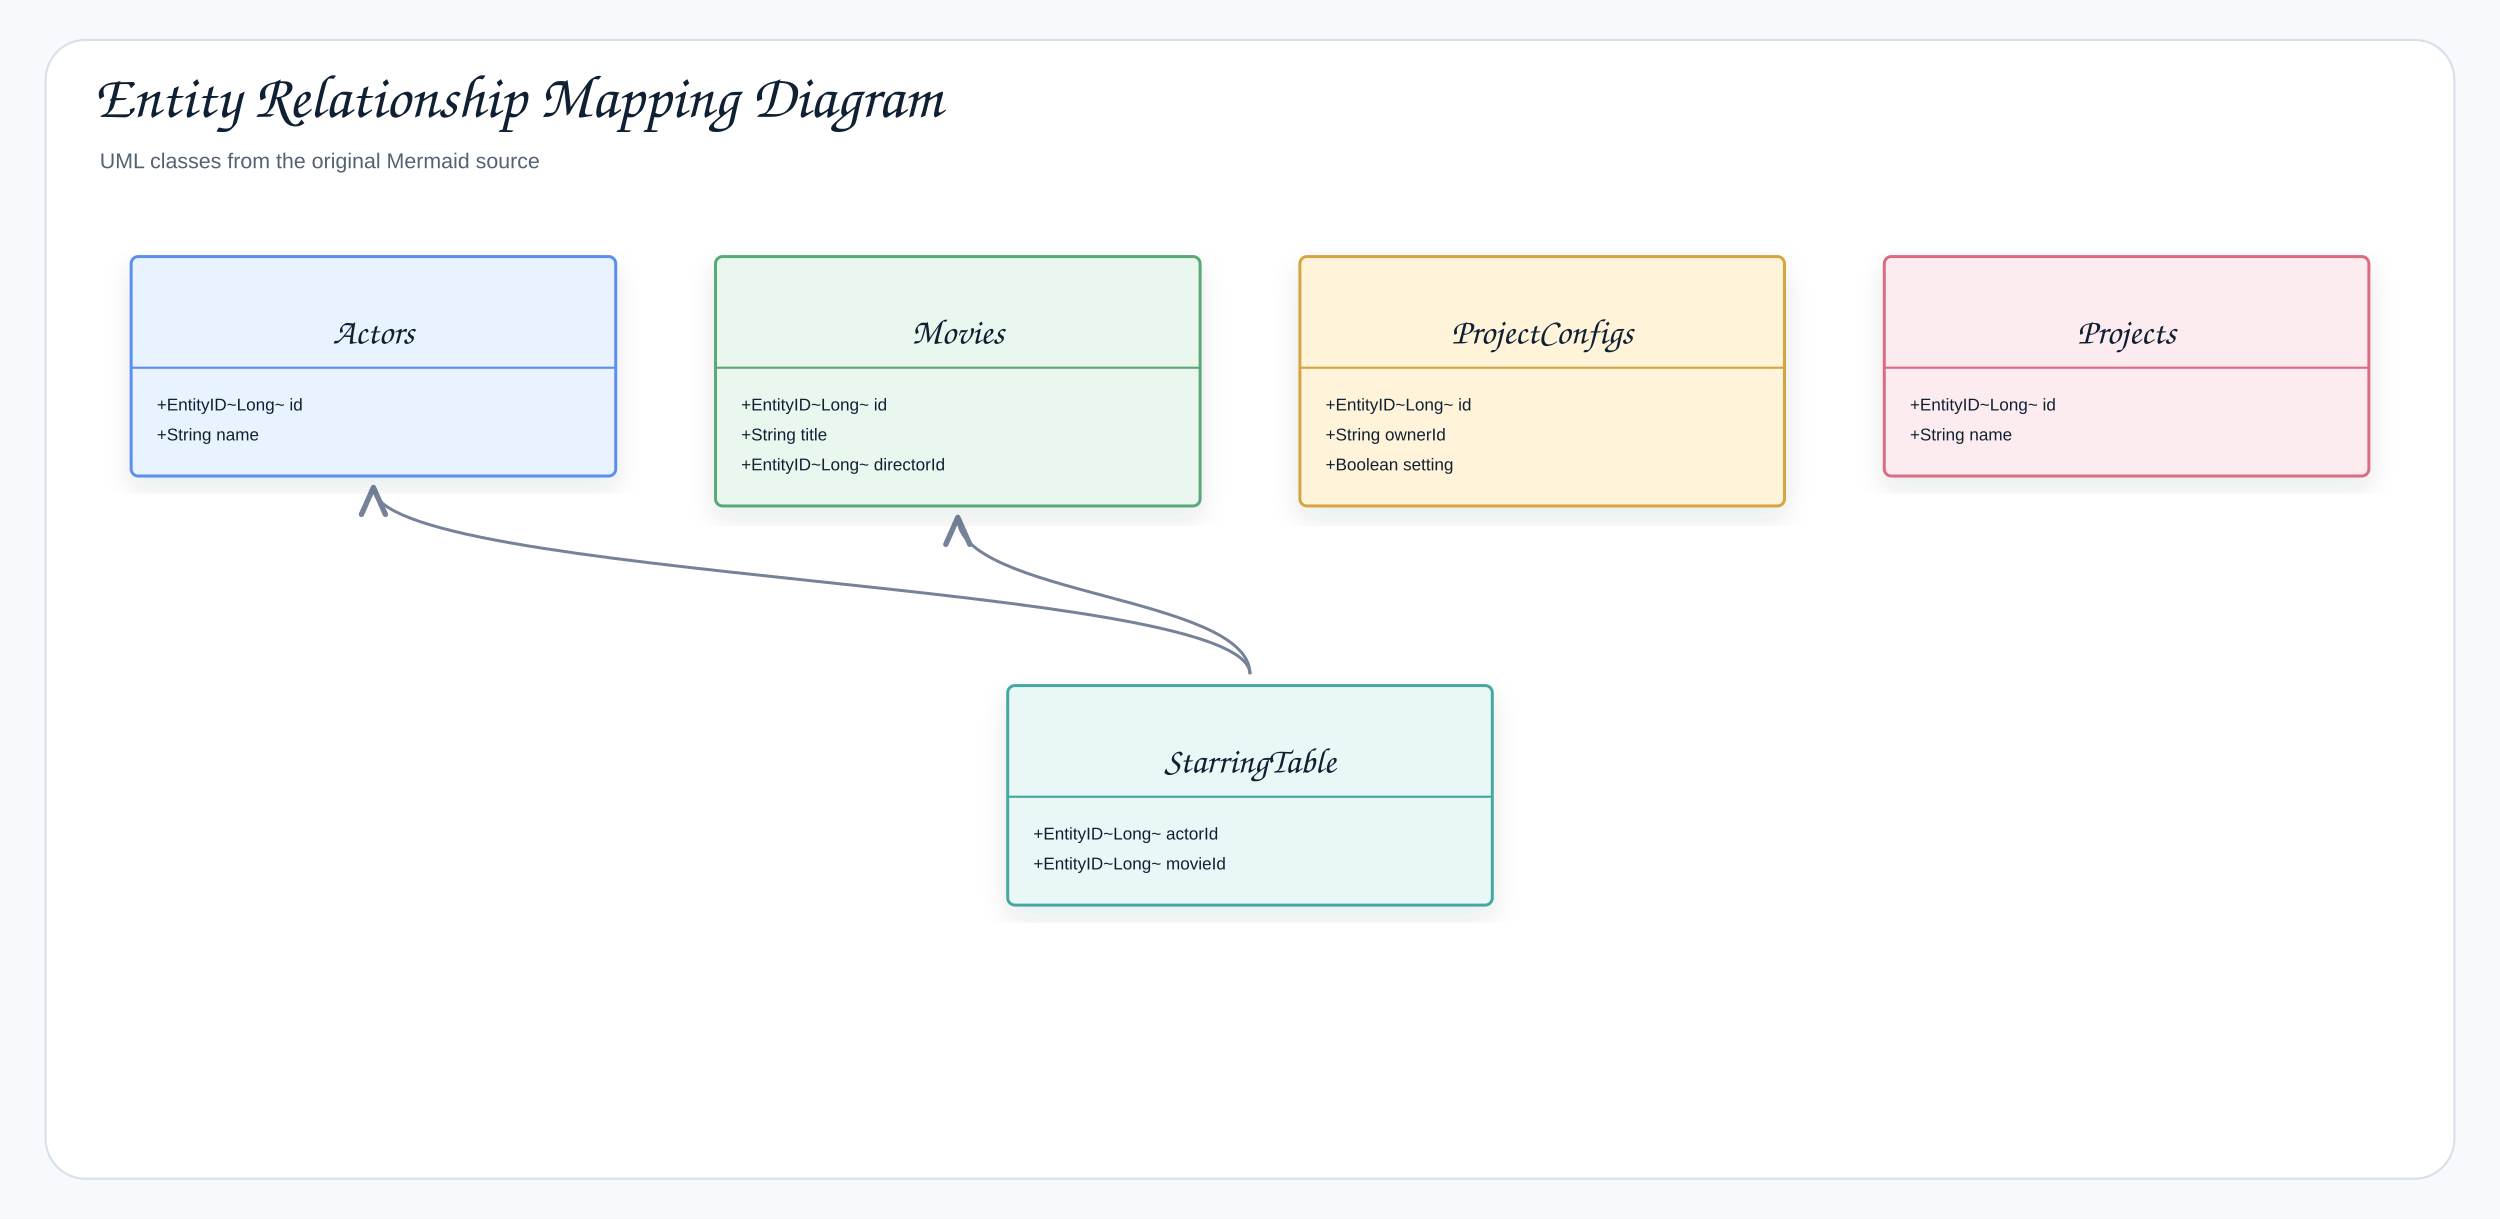
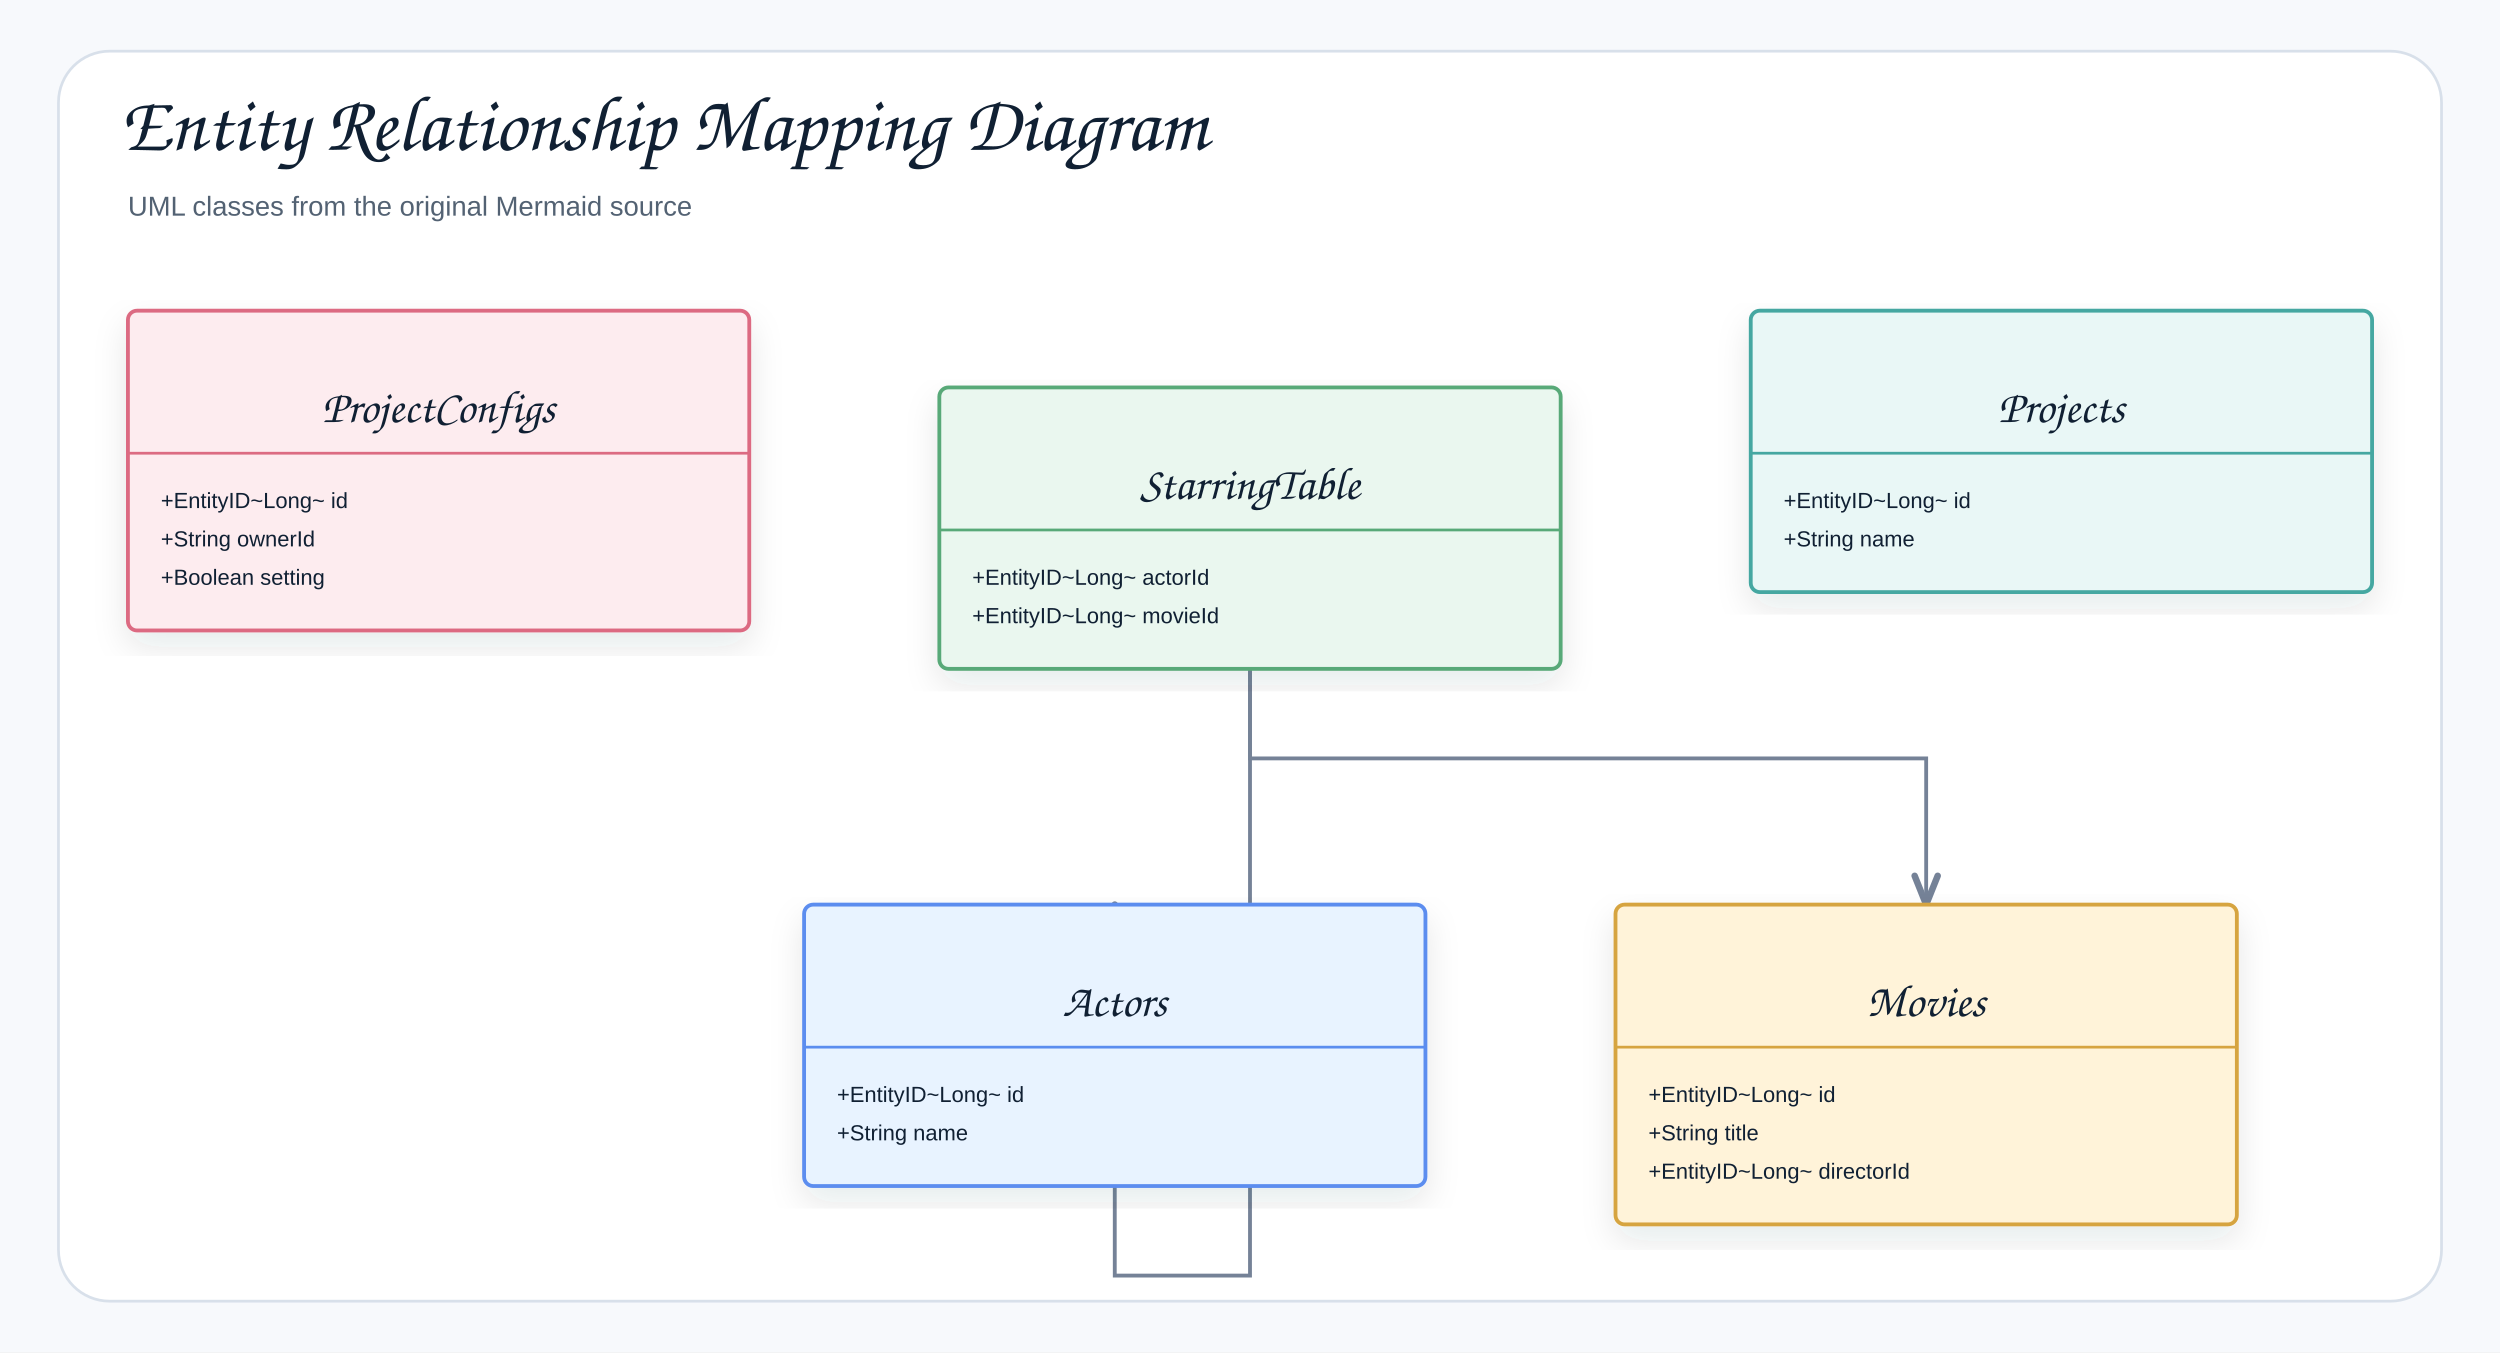
- <svg xmlns="http://www.w3.org/2000/svg" width="1754" height="855" viewBox="0 0 1754 855" role="img" aria-label="Entity Relationship Mapping Diagram">
+ <svg xmlns="http://www.w3.org/2000/svg" width="1368" height="740" viewBox="0 0 1368 740" role="img" aria-label="Entity Relationship Mapping Diagram">
  <defs>
    <filter id="shadow" x="-8%" y="-8%" width="116%" height="116%">
      <feDropShadow dx="0" dy="8" stdDeviation="9" flood-color="#1f2937" flood-opacity="0.10" />
    </filter>
-     <marker id="openArrow" markerWidth="12" markerHeight="10" refX="10" refY="5" orient="auto" markerUnits="strokeWidth">
-       <path d="M 1 1 L 10 5 L 1 9" fill="none" stroke="#758297" stroke-width="1.8" stroke-linecap="round" stroke-linejoin="round" />
+     <marker id="openArrow" markerWidth="10" markerHeight="8" refX="8.5" refY="4" orient="auto" markerUnits="strokeWidth">
+       <path d="M 1 1 L 8.5 4 L 1 7" fill="none" stroke="#758297" stroke-width="1.7" stroke-linecap="round" stroke-linejoin="round" />
    </marker>
-     <marker id="inherit" markerWidth="14" markerHeight="12" refX="12" refY="6" orient="auto" markerUnits="strokeWidth">
-       <path d="M 0 1 L 12 6 L 0 11 Z" fill="#ffffff" stroke="#758297" stroke-width="1.8" />
+     <marker id="inherit" markerWidth="11" markerHeight="10" refX="9.5" refY="5" orient="auto" markerUnits="strokeWidth">
+       <path d="M 0.5 1 L 9.5 5 L 0.5 9 Z" fill="#ffffff" stroke="#758297" stroke-width="1.7" />
    </marker>
    <style>
    .canvas{fill:#f7f9fc}.frame{fill:#fff;stroke:#d8e0ea;stroke-width:1.5}
    .title{font-family:"Architects Daughter","Comic Sans MS","Comic Sans",cursive;font-size:43px;font-weight:400;fill:#102033}
    .subtitle{font-family:"Comic Sans MS","Comic Sans","Comic Neue",Arial,sans-serif;font-size:15px;font-weight:400;fill:#536273}
    .label{font-family:"Architects Daughter","Comic Sans MS","Comic Sans",cursive;font-size:25px;font-weight:400;fill:#102033}
    .smallLabel{font-family:"Architects Daughter","Comic Sans MS","Comic Sans",cursive;font-size:21px;font-weight:400;fill:#102033}
    .mono{font-family:"Comic Sans MS","Comic Sans","Comic Neue",Arial,sans-serif;font-size:12px;font-weight:400;fill:#102033}
    .small{font-family:"Comic Sans MS","Comic Sans","Comic Neue",Arial,sans-serif;font-size:12px;font-weight:400;fill:#536273}
    .strong{font-family:"Comic Sans MS","Comic Sans","Comic Neue",Arial,sans-serif;font-size:13px;font-weight:400;fill:#102033}
    .card{stroke-width:2.1;filter:url(#shadow)}.compartment{stroke-width:1.5;fill:none}
    .line{stroke:#758297;stroke-width:2.1;fill:none;marker-end:url(#openArrow)}
    .plainLine{stroke:#758297;stroke-width:2.1;fill:none}
    .dashed{stroke:#758297;stroke-width:2.1;stroke-dasharray:7 6;fill:none;marker-end:url(#openArrow)}
    .inheritLine{stroke:#758297;stroke-width:2.2;fill:none;marker-end:url(#inherit)}
    .implLine{stroke:#758297;stroke-width:2.2;stroke-dasharray:8 7;fill:none;marker-end:url(#inherit)}
  </style>
  </defs>
-   <rect class="canvas" width="1754" height="855" />
-   <rect class="frame" x="32" y="28" width="1690" height="799" rx="28" />
+   <rect class="canvas" width="1368" height="740" />
+   <rect class="frame" x="32" y="28" width="1304" height="684" rx="28" />
  <text class="title" x="66" y="82">Entity Relationship Mapping Diagram</text>
  <text class="subtitle" x="70" y="118">UML classes from the original Mermaid source</text>
-   <path class="line" d="M877 473 C877 418 672 418 672 363" />
-   <path class="line" d="M877 473 C877 407.5 262 407.5 262 342" />
-   <g transform="translate(92,180)">
+   <path class="line" d="M684 366 L684 415 L1054 415 L1054 495" />
+   <path class="line" d="M684 366 L684 698 L610 698 L610 495" />
+   <g transform="translate(440,495)">
    <rect class="card" x="0" y="0" width="340" height="154" rx="5" fill="#E8F3FF" stroke="#5B8DEF" />
    <line class="compartment" x1="0" y1="78" x2="340" y2="78" stroke="#5B8DEF" />
    <text class="small" x="170" y="26" text-anchor="middle" />
    <text class="label" x="170" y="61" text-anchor="middle">Actors</text>
    <text class="mono" x="18" y="108">+EntityID~Long~ id</text>
    <text class="mono" x="18" y="129">+String name</text>
  </g>
-   <g transform="translate(502,180)">
-     <rect class="card" x="0" y="0" width="340" height="175" rx="5" fill="#EAF7EF" stroke="#58A978" />
+   <g transform="translate(514,212)">
+     <rect class="card" x="0" y="0" width="340" height="154" rx="5" fill="#EAF7EF" stroke="#58A978" />
    <line class="compartment" x1="0" y1="78" x2="340" y2="78" stroke="#58A978" />
+     <text class="small" x="170" y="26" text-anchor="middle" />
+     <text class="label" x="170" y="61" text-anchor="middle">StarringTable</text>
+     <text class="mono" x="18" y="108">+EntityID~Long~ actorId</text>
+     <text class="mono" x="18" y="129">+EntityID~Long~ movieId</text>
+   </g>
+   <g transform="translate(884,495)">
+     <rect class="card" x="0" y="0" width="340" height="175" rx="5" fill="#FFF3D9" stroke="#D6A441" />
+     <line class="compartment" x1="0" y1="78" x2="340" y2="78" stroke="#D6A441" />
    <text class="small" x="170" y="26" text-anchor="middle" />
    <text class="label" x="170" y="61" text-anchor="middle">Movies</text>
    <text class="mono" x="18" y="108">+EntityID~Long~ id</text>
    <text class="mono" x="18" y="129">+String title</text>
    <text class="mono" x="18" y="150">+EntityID~Long~ directorId</text>
  </g>
-   <g transform="translate(912,180)">
-     <rect class="card" x="0" y="0" width="340" height="175" rx="5" fill="#FFF3D9" stroke="#D6A441" />
-     <line class="compartment" x1="0" y1="78" x2="340" y2="78" stroke="#D6A441" />
+   <g transform="translate(70,170)">
+     <rect class="card" x="0" y="0" width="340" height="175" rx="5" fill="#FDECEF" stroke="#DC6B82" />
+     <line class="compartment" x1="0" y1="78" x2="340" y2="78" stroke="#DC6B82" />
    <text class="small" x="170" y="26" text-anchor="middle" />
    <text class="label" x="170" y="61" text-anchor="middle">ProjectConfigs</text>
    <text class="mono" x="18" y="108">+EntityID~Long~ id</text>
    <text class="mono" x="18" y="129">+String ownerId</text>
    <text class="mono" x="18" y="150">+Boolean setting</text>
  </g>
-   <g transform="translate(1322,180)">
-     <rect class="card" x="0" y="0" width="340" height="154" rx="5" fill="#FDECEF" stroke="#DC6B82" />
-     <line class="compartment" x1="0" y1="78" x2="340" y2="78" stroke="#DC6B82" />
+   <g transform="translate(958,170)">
+     <rect class="card" x="0" y="0" width="340" height="154" rx="5" fill="#E9F7F6" stroke="#45A7A1" />
+     <line class="compartment" x1="0" y1="78" x2="340" y2="78" stroke="#45A7A1" />
    <text class="small" x="170" y="26" text-anchor="middle" />
    <text class="label" x="170" y="61" text-anchor="middle">Projects</text>
    <text class="mono" x="18" y="108">+EntityID~Long~ id</text>
    <text class="mono" x="18" y="129">+String name</text>
  </g>
-   <g transform="translate(707,481)">
-     <rect class="card" x="0" y="0" width="340" height="154" rx="5" fill="#E9F7F6" stroke="#45A7A1" />
-     <line class="compartment" x1="0" y1="78" x2="340" y2="78" stroke="#45A7A1" />
-     <text class="small" x="170" y="26" text-anchor="middle" />
-     <text class="label" x="170" y="61" text-anchor="middle">StarringTable</text>
-     <text class="mono" x="18" y="108">+EntityID~Long~ actorId</text>
-     <text class="mono" x="18" y="129">+EntityID~Long~ movieId</text>
-   </g>
</svg>
